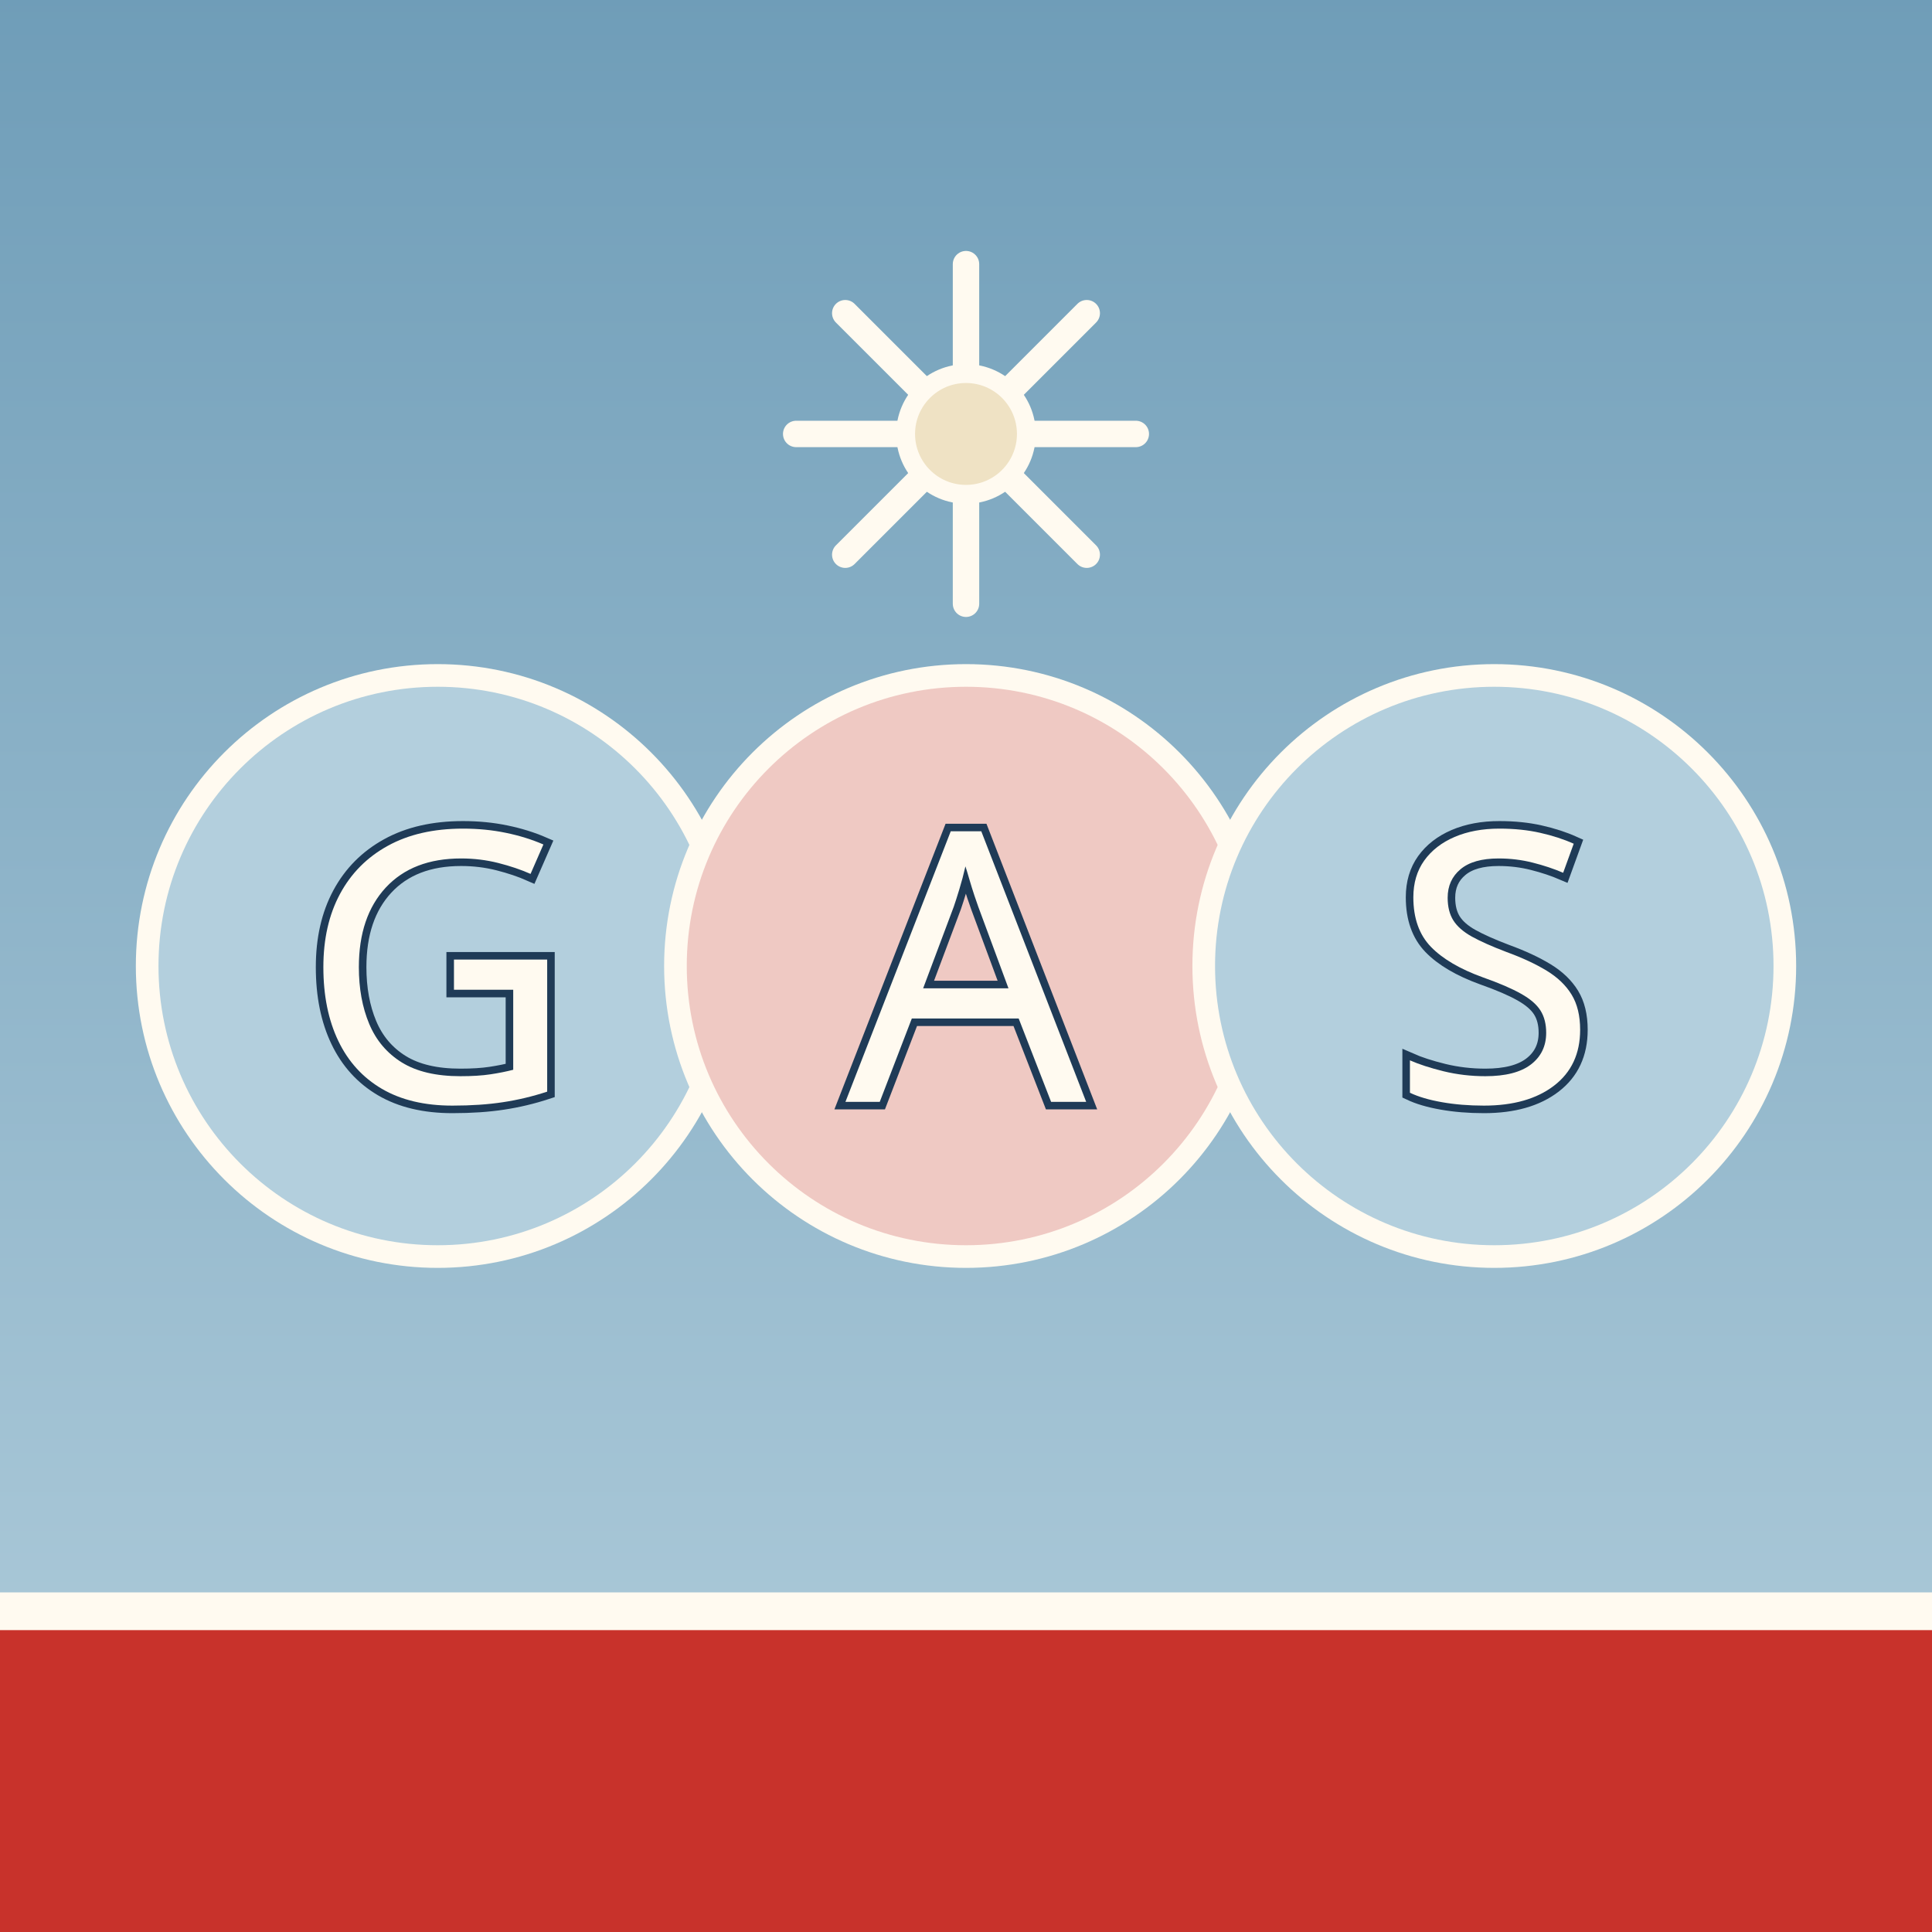
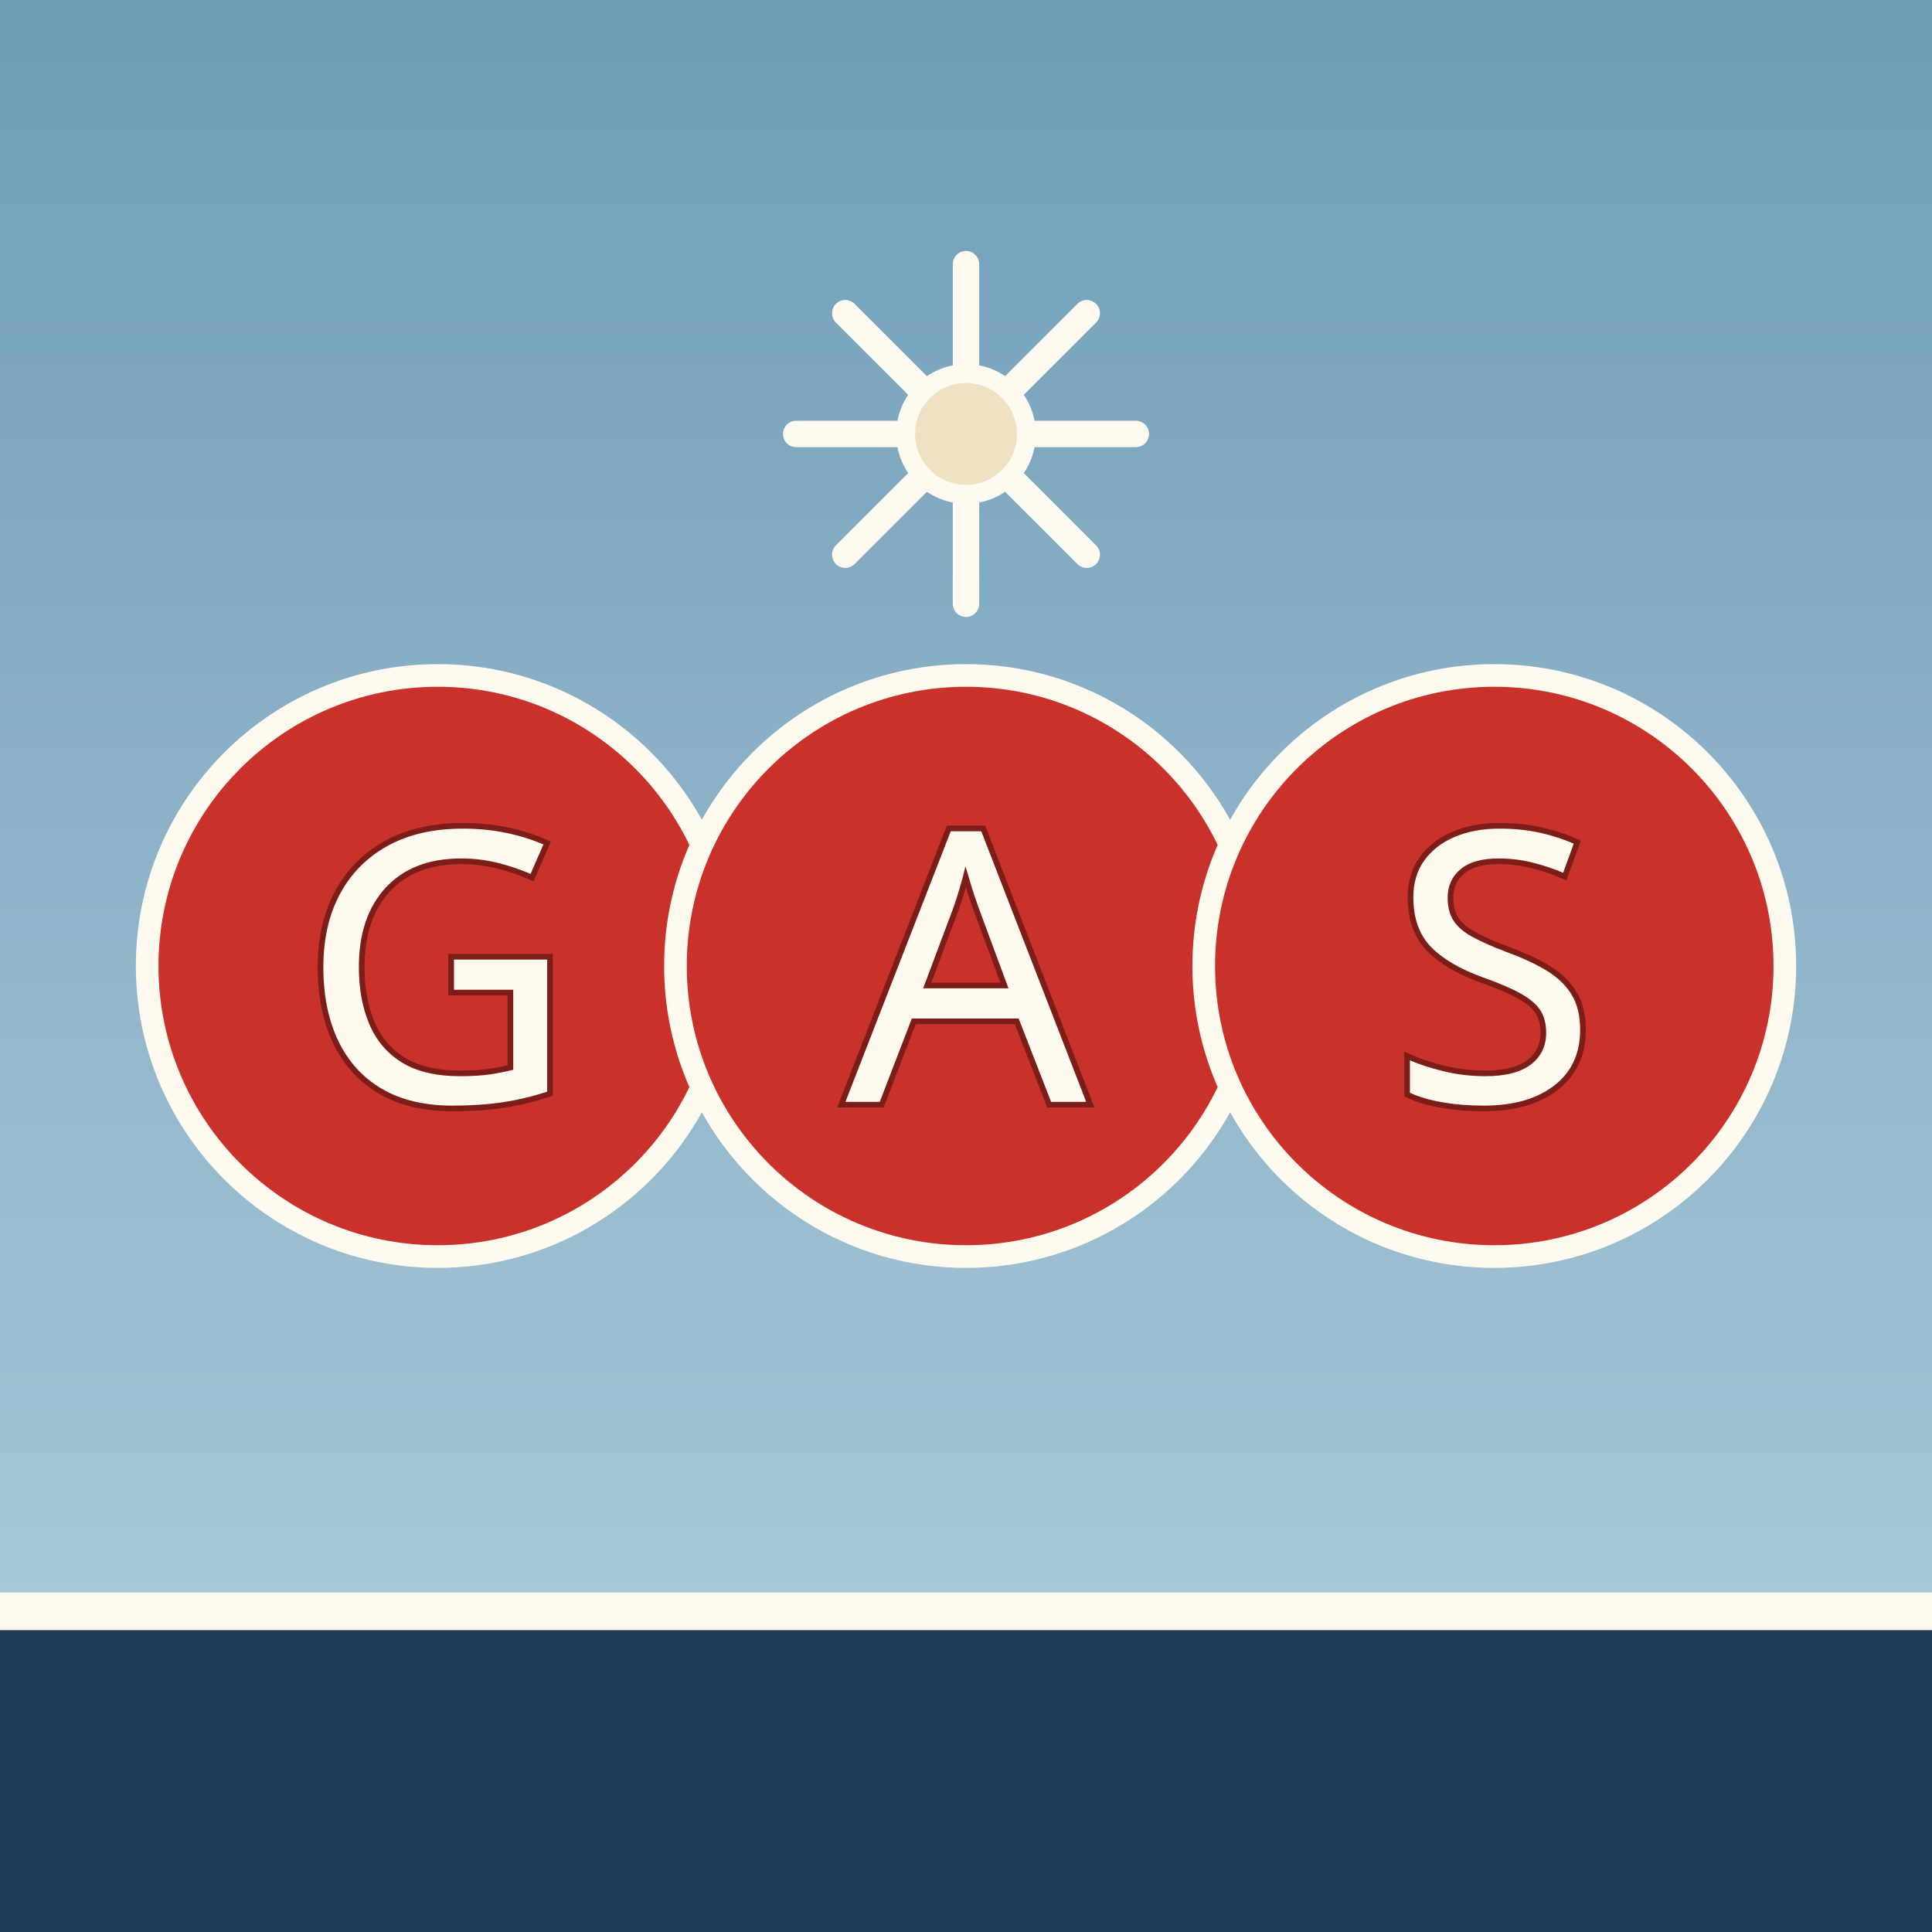
<svg xmlns="http://www.w3.org/2000/svg" viewBox="0 0 512 512">
  <defs>
    <linearGradient id="sky" x1="0" y1="0" x2="0" y2="1">
      <stop offset="0" stop-color="#6f9db8" />
      <stop offset="1" stop-color="#b3cfdd" />
    </linearGradient>
  </defs>
  <rect width="512" height="512" fill="url(#sky)" />
-   <rect y="430" width="512" height="82" fill="#c8322b" />
+   <rect y="430" width="512" height="82" fill="#1f3b57" />
  <rect y="422" width="512" height="10" fill="#fffaf0" />
-   <g font-family="Righteous, Arial Black, sans-serif" font-size="100" text-anchor="middle" fill="#fffaf0" stroke="#1f3b57" stroke-width="4" paint-order="stroke">
-     <circle cx="116" cy="256" r="74" fill="#b3cfdd" stroke="#fffaf0" stroke-width="12" />
-     <circle cx="256" cy="256" r="74" fill="#efc9c3" stroke="#fffaf0" stroke-width="12" />
-     <circle cx="396" cy="256" r="74" fill="#b3cfdd" stroke="#fffaf0" stroke-width="12" />
+   <g font-family="Righteous, Arial Black, sans-serif" font-size="100" text-anchor="middle" fill="#fffaf0" stroke="#7d1d18" stroke-width="3" paint-order="stroke">
+     <circle cx="116" cy="256" r="74" fill="#c8322b" stroke="#fffaf0" stroke-width="12" />
+     <circle cx="256" cy="256" r="74" fill="#c8322b" stroke="#fffaf0" stroke-width="12" />
+     <circle cx="396" cy="256" r="74" fill="#c8322b" stroke="#fffaf0" stroke-width="12" />
    <text x="116" y="292">G</text>
    <text x="256" y="292">A</text>
    <text x="396" y="292">S</text>
  </g>
  <g stroke="#fffaf0" stroke-width="7" stroke-linecap="round">
    <line x1="256" y1="70" x2="256" y2="160" />
    <line x1="211" y1="115" x2="301" y2="115" />
    <line x1="224" y1="83" x2="288" y2="147" />
    <line x1="224" y1="147" x2="288" y2="83" />
  </g>
  <circle cx="256" cy="115" r="16" fill="#efe2c4" stroke="#fffaf0" stroke-width="5" />
</svg>
